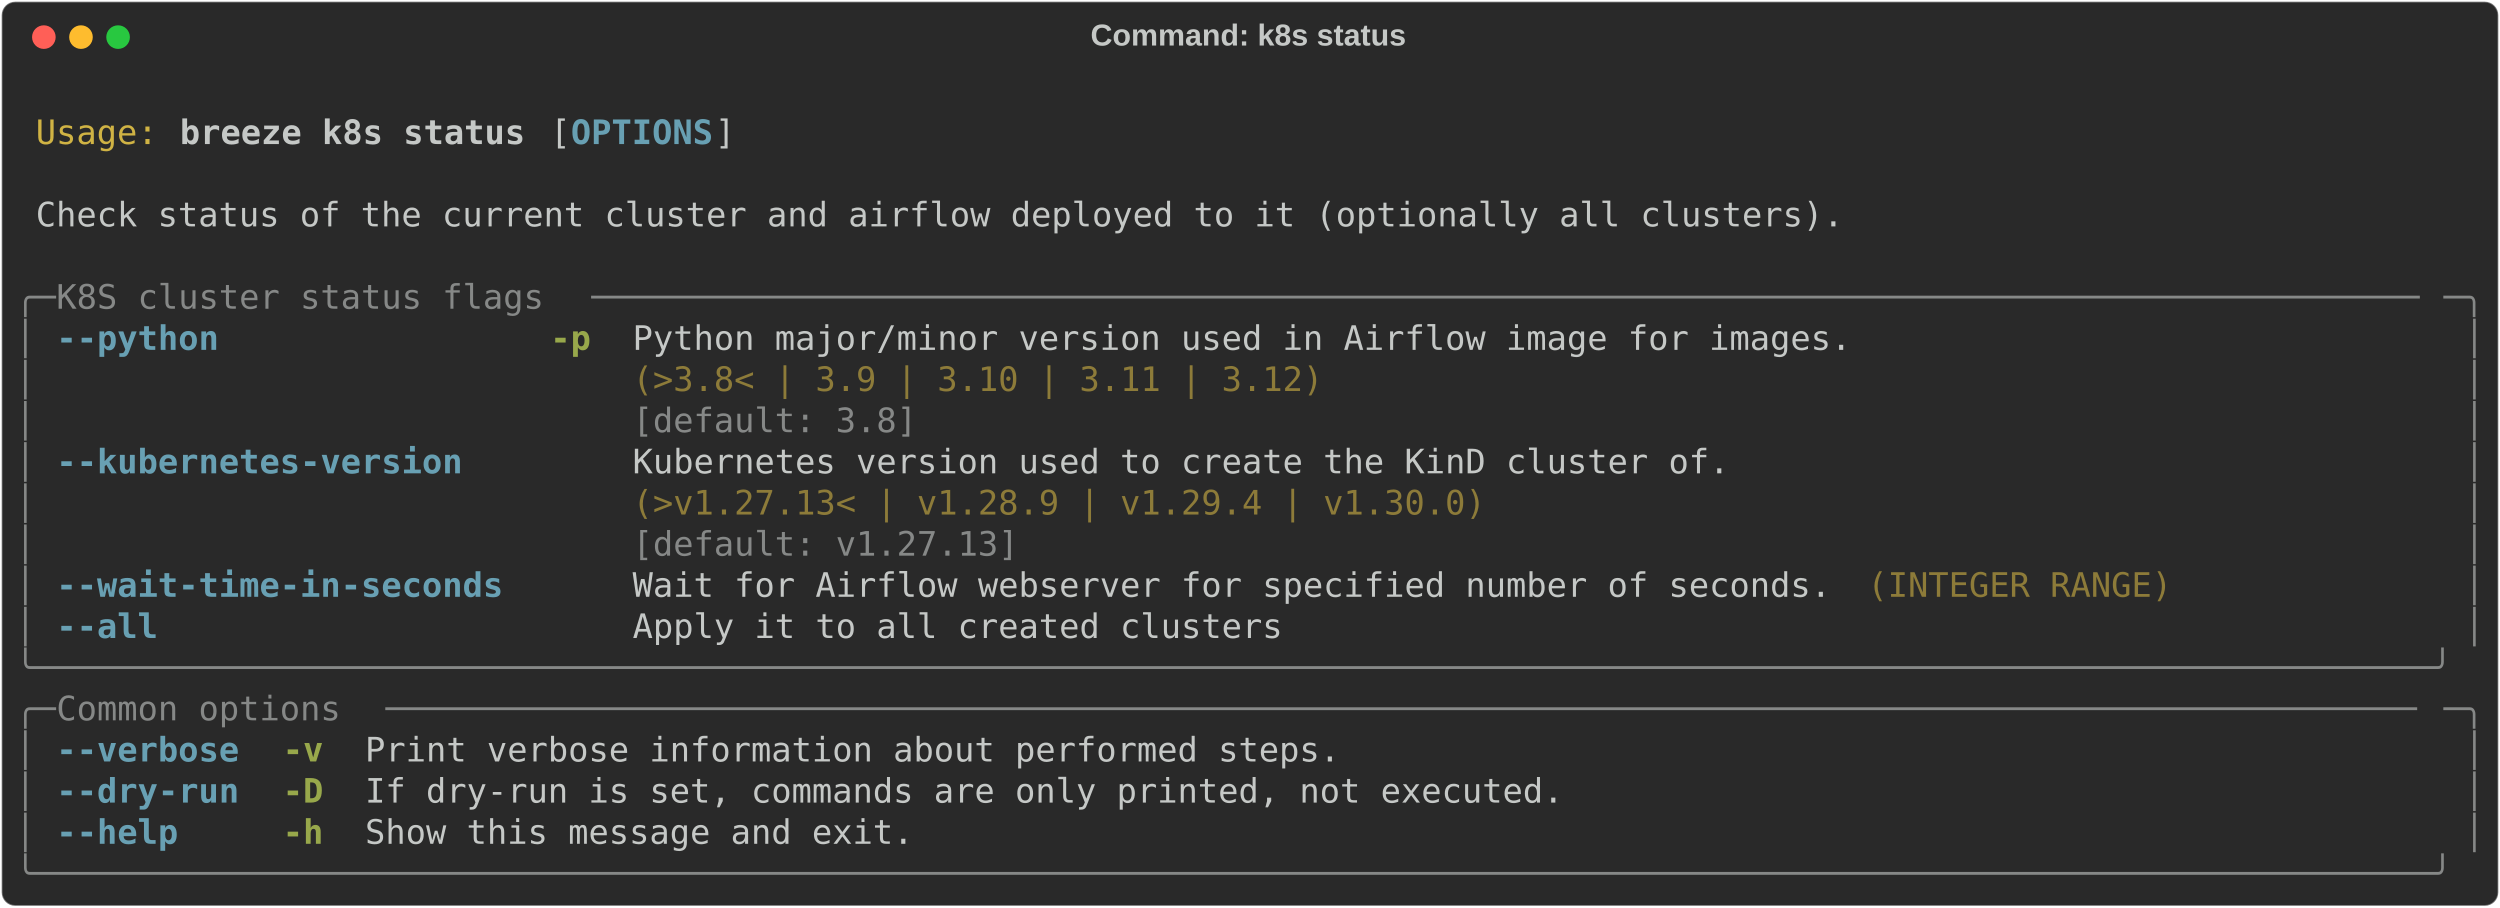
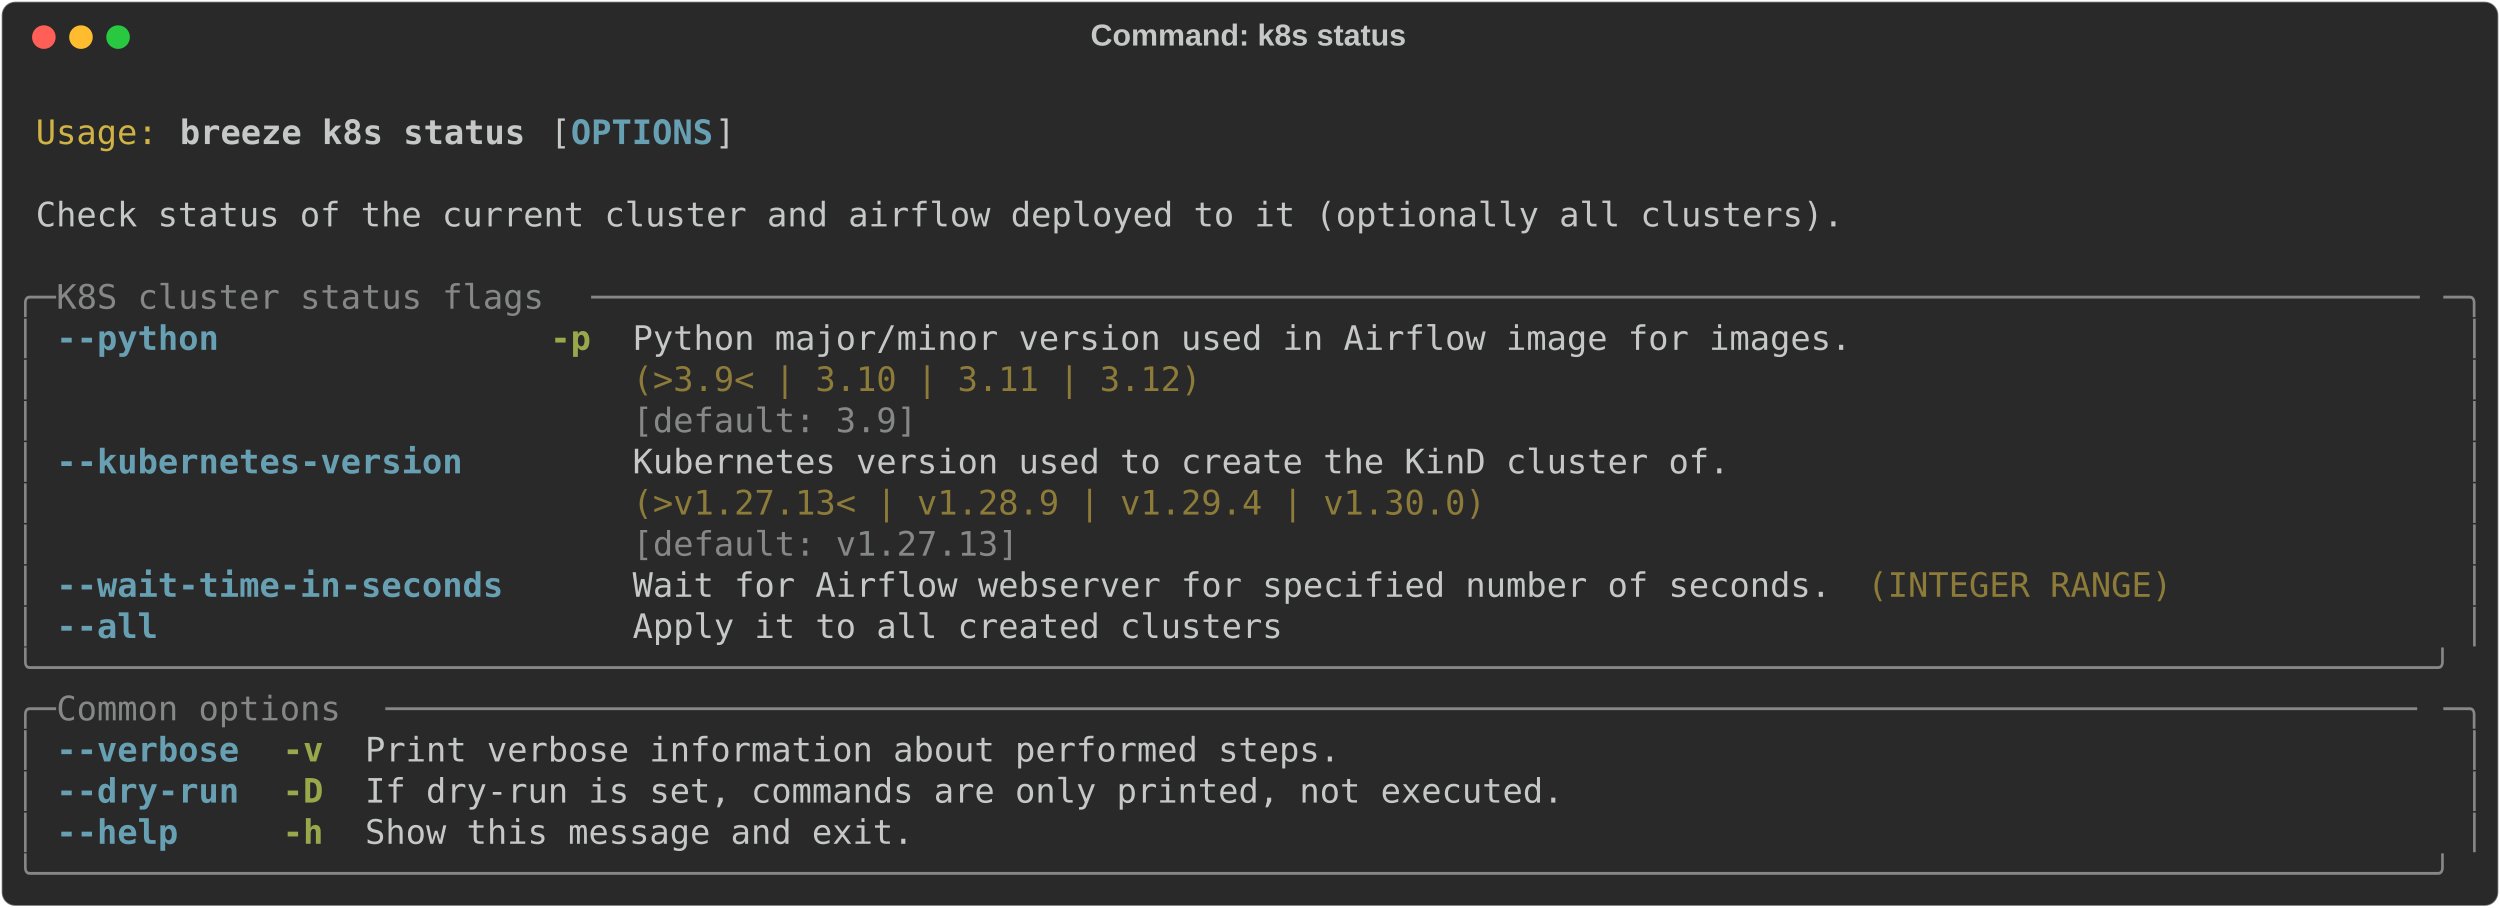
<svg xmlns="http://www.w3.org/2000/svg" class="rich-terminal" viewBox="0 0 1482 538.0">
  <style>

    @font-face {
        font-family: "Fira Code";
        src: local("FiraCode-Regular"),
                url("https://cdnjs.cloudflare.com/ajax/libs/firacode/6.2.0/woff2/FiraCode-Regular.woff2") format("woff2"),
                url("https://cdnjs.cloudflare.com/ajax/libs/firacode/6.2.0/woff/FiraCode-Regular.woff") format("woff");
        font-style: normal;
        font-weight: 400;
    }
    @font-face {
        font-family: "Fira Code";
        src: local("FiraCode-Bold"),
                url("https://cdnjs.cloudflare.com/ajax/libs/firacode/6.2.0/woff2/FiraCode-Bold.woff2") format("woff2"),
                url("https://cdnjs.cloudflare.com/ajax/libs/firacode/6.2.0/woff/FiraCode-Bold.woff") format("woff");
        font-style: bold;
        font-weight: 700;
    }

    .breeze-k8s-status-matrix {
        font-family: Fira Code, monospace;
        font-size: 20px;
        line-height: 24.4px;
        font-variant-east-asian: full-width;
    }

    .breeze-k8s-status-title {
        font-size: 18px;
        font-weight: bold;
        font-family: arial;
    }

    .breeze-k8s-status-r1 { fill: #c5c8c6 }
.breeze-k8s-status-r2 { fill: #d0b344 }
.breeze-k8s-status-r3 { fill: #c5c8c6;font-weight: bold }
.breeze-k8s-status-r4 { fill: #68a0b3;font-weight: bold }
.breeze-k8s-status-r5 { fill: #868887 }
.breeze-k8s-status-r6 { fill: #98a84b;font-weight: bold }
.breeze-k8s-status-r7 { fill: #8d7b39 }
    </style>
  <defs>
    <clipPath id="breeze-k8s-status-clip-terminal">
      <rect x="0" y="0" width="1463.0" height="487.0" />
    </clipPath>
    <clipPath id="breeze-k8s-status-line-0">
      <rect x="0" y="1.5" width="1464" height="24.65" />
    </clipPath>
    <clipPath id="breeze-k8s-status-line-1">
      <rect x="0" y="25.9" width="1464" height="24.65" />
    </clipPath>
    <clipPath id="breeze-k8s-status-line-2">
      <rect x="0" y="50.3" width="1464" height="24.65" />
    </clipPath>
    <clipPath id="breeze-k8s-status-line-3">
      <rect x="0" y="74.7" width="1464" height="24.65" />
    </clipPath>
    <clipPath id="breeze-k8s-status-line-4">
      <rect x="0" y="99.1" width="1464" height="24.65" />
    </clipPath>
    <clipPath id="breeze-k8s-status-line-5">
      <rect x="0" y="123.5" width="1464" height="24.65" />
    </clipPath>
    <clipPath id="breeze-k8s-status-line-6">
      <rect x="0" y="147.9" width="1464" height="24.65" />
    </clipPath>
    <clipPath id="breeze-k8s-status-line-7">
      <rect x="0" y="172.3" width="1464" height="24.65" />
    </clipPath>
    <clipPath id="breeze-k8s-status-line-8">
      <rect x="0" y="196.7" width="1464" height="24.65" />
    </clipPath>
    <clipPath id="breeze-k8s-status-line-9">
      <rect x="0" y="221.1" width="1464" height="24.65" />
    </clipPath>
    <clipPath id="breeze-k8s-status-line-10">
      <rect x="0" y="245.5" width="1464" height="24.65" />
    </clipPath>
    <clipPath id="breeze-k8s-status-line-11">
      <rect x="0" y="269.9" width="1464" height="24.65" />
    </clipPath>
    <clipPath id="breeze-k8s-status-line-12">
      <rect x="0" y="294.3" width="1464" height="24.65" />
    </clipPath>
    <clipPath id="breeze-k8s-status-line-13">
      <rect x="0" y="318.7" width="1464" height="24.65" />
    </clipPath>
    <clipPath id="breeze-k8s-status-line-14">
      <rect x="0" y="343.1" width="1464" height="24.65" />
    </clipPath>
    <clipPath id="breeze-k8s-status-line-15">
      <rect x="0" y="367.5" width="1464" height="24.65" />
    </clipPath>
    <clipPath id="breeze-k8s-status-line-16">
      <rect x="0" y="391.9" width="1464" height="24.65" />
    </clipPath>
    <clipPath id="breeze-k8s-status-line-17">
      <rect x="0" y="416.3" width="1464" height="24.65" />
    </clipPath>
    <clipPath id="breeze-k8s-status-line-18">
      <rect x="0" y="440.7" width="1464" height="24.65" />
    </clipPath>
  </defs>
  <rect fill="#292929" stroke="rgba(255,255,255,0.35)" stroke-width="1" x="1" y="1" width="1480" height="536" rx="8" />
  <text class="breeze-k8s-status-title" fill="#c5c8c6" text-anchor="middle" x="740" y="27">Command: k8s status</text>
  <g transform="translate(26,22)">
    <circle cx="0" cy="0" r="7" fill="#ff5f57" />
    <circle cx="22" cy="0" r="7" fill="#febc2e" />
    <circle cx="44" cy="0" r="7" fill="#28c840" />
  </g>
  <g transform="translate(9, 41)" clip-path="url(#breeze-k8s-status-clip-terminal)">
    <g class="breeze-k8s-status-matrix">
      <text class="breeze-k8s-status-r1" x="1464" y="20" textLength="12.2" clip-path="url(#breeze-k8s-status-line-0)">
</text>
      <text class="breeze-k8s-status-r2" x="12.2" y="44.4" textLength="73.2" clip-path="url(#breeze-k8s-status-line-1)">Usage:</text>
      <text class="breeze-k8s-status-r3" x="97.6" y="44.4" textLength="207.4" clip-path="url(#breeze-k8s-status-line-1)">breeze k8s status</text>
      <text class="breeze-k8s-status-r1" x="317.2" y="44.4" textLength="12.2" clip-path="url(#breeze-k8s-status-line-1)">[</text>
      <text class="breeze-k8s-status-r4" x="329.4" y="44.4" textLength="85.4" clip-path="url(#breeze-k8s-status-line-1)">OPTIONS</text>
      <text class="breeze-k8s-status-r1" x="414.8" y="44.4" textLength="12.2" clip-path="url(#breeze-k8s-status-line-1)">]</text>
      <text class="breeze-k8s-status-r1" x="1464" y="44.4" textLength="12.2" clip-path="url(#breeze-k8s-status-line-1)">
</text>
      <text class="breeze-k8s-status-r1" x="1464" y="68.8" textLength="12.2" clip-path="url(#breeze-k8s-status-line-2)">
</text>
      <text class="breeze-k8s-status-r1" x="12.2" y="93.2" textLength="1085.8" clip-path="url(#breeze-k8s-status-line-3)">Check status of the current cluster and airflow deployed to it (optionally all clusters).</text>
      <text class="breeze-k8s-status-r1" x="1464" y="93.2" textLength="12.2" clip-path="url(#breeze-k8s-status-line-3)">
</text>
      <text class="breeze-k8s-status-r1" x="1464" y="117.6" textLength="12.2" clip-path="url(#breeze-k8s-status-line-4)">
</text>
      <text class="breeze-k8s-status-r5" x="0" y="142" textLength="24.4" clip-path="url(#breeze-k8s-status-line-5)">╭─</text>
      <text class="breeze-k8s-status-r5" x="24.4" y="142" textLength="317.2" clip-path="url(#breeze-k8s-status-line-5)"> K8S cluster status flags </text>
      <text class="breeze-k8s-status-r5" x="341.6" y="142" textLength="1098" clip-path="url(#breeze-k8s-status-line-5)">──────────────────────────────────────────────────────────────────────────────────────────</text>
      <text class="breeze-k8s-status-r5" x="1439.6" y="142" textLength="24.4" clip-path="url(#breeze-k8s-status-line-5)">─╮</text>
      <text class="breeze-k8s-status-r1" x="1464" y="142" textLength="12.2" clip-path="url(#breeze-k8s-status-line-5)">
</text>
      <text class="breeze-k8s-status-r5" x="0" y="166.4" textLength="12.2" clip-path="url(#breeze-k8s-status-line-6)">│</text>
      <text class="breeze-k8s-status-r4" x="24.4" y="166.4" textLength="97.6" clip-path="url(#breeze-k8s-status-line-6)">--python</text>
      <text class="breeze-k8s-status-r6" x="317.2" y="166.4" textLength="24.4" clip-path="url(#breeze-k8s-status-line-6)">-p</text>
      <text class="breeze-k8s-status-r1" x="366" y="166.4" textLength="732" clip-path="url(#breeze-k8s-status-line-6)">Python major/minor version used in Airflow image for images.</text>
      <text class="breeze-k8s-status-r5" x="1451.8" y="166.4" textLength="12.2" clip-path="url(#breeze-k8s-status-line-6)">│</text>
      <text class="breeze-k8s-status-r1" x="1464" y="166.4" textLength="12.2" clip-path="url(#breeze-k8s-status-line-6)">
</text>
      <text class="breeze-k8s-status-r5" x="0" y="190.8" textLength="12.2" clip-path="url(#breeze-k8s-status-line-7)">│</text>
-       <text class="breeze-k8s-status-r7" x="366" y="190.8" textLength="732" clip-path="url(#breeze-k8s-status-line-7)">(&gt;3.8&lt; | 3.9 | 3.10 | 3.11 | 3.12)                          </text>
+       <text class="breeze-k8s-status-r7" x="366" y="190.8" textLength="732" clip-path="url(#breeze-k8s-status-line-7)">(&gt;3.9&lt; | 3.10 | 3.11 | 3.12)                                </text>
      <text class="breeze-k8s-status-r5" x="1451.8" y="190.8" textLength="12.2" clip-path="url(#breeze-k8s-status-line-7)">│</text>
      <text class="breeze-k8s-status-r1" x="1464" y="190.8" textLength="12.2" clip-path="url(#breeze-k8s-status-line-7)">
</text>
      <text class="breeze-k8s-status-r5" x="0" y="215.2" textLength="12.2" clip-path="url(#breeze-k8s-status-line-8)">│</text>
-       <text class="breeze-k8s-status-r5" x="366" y="215.2" textLength="732" clip-path="url(#breeze-k8s-status-line-8)">[default: 3.8]                                              </text>
+       <text class="breeze-k8s-status-r5" x="366" y="215.2" textLength="732" clip-path="url(#breeze-k8s-status-line-8)">[default: 3.9]                                              </text>
      <text class="breeze-k8s-status-r5" x="1451.8" y="215.2" textLength="12.2" clip-path="url(#breeze-k8s-status-line-8)">│</text>
      <text class="breeze-k8s-status-r1" x="1464" y="215.2" textLength="12.2" clip-path="url(#breeze-k8s-status-line-8)">
</text>
      <text class="breeze-k8s-status-r5" x="0" y="239.6" textLength="12.2" clip-path="url(#breeze-k8s-status-line-9)">│</text>
      <text class="breeze-k8s-status-r4" x="24.4" y="239.6" textLength="244" clip-path="url(#breeze-k8s-status-line-9)">--kubernetes-version</text>
      <text class="breeze-k8s-status-r1" x="366" y="239.6" textLength="658.8" clip-path="url(#breeze-k8s-status-line-9)">Kubernetes version used to create the KinD cluster of.</text>
      <text class="breeze-k8s-status-r5" x="1451.8" y="239.6" textLength="12.2" clip-path="url(#breeze-k8s-status-line-9)">│</text>
      <text class="breeze-k8s-status-r1" x="1464" y="239.6" textLength="12.2" clip-path="url(#breeze-k8s-status-line-9)">
</text>
      <text class="breeze-k8s-status-r5" x="0" y="264" textLength="12.2" clip-path="url(#breeze-k8s-status-line-10)">│</text>
      <text class="breeze-k8s-status-r7" x="366" y="264" textLength="658.8" clip-path="url(#breeze-k8s-status-line-10)">(&gt;v1.27.13&lt; | v1.28.9 | v1.29.4 | v1.30.0)            </text>
      <text class="breeze-k8s-status-r5" x="1451.8" y="264" textLength="12.2" clip-path="url(#breeze-k8s-status-line-10)">│</text>
      <text class="breeze-k8s-status-r1" x="1464" y="264" textLength="12.2" clip-path="url(#breeze-k8s-status-line-10)">
</text>
      <text class="breeze-k8s-status-r5" x="0" y="288.4" textLength="12.2" clip-path="url(#breeze-k8s-status-line-11)">│</text>
      <text class="breeze-k8s-status-r5" x="366" y="288.4" textLength="658.8" clip-path="url(#breeze-k8s-status-line-11)">[default: v1.27.13]                                   </text>
      <text class="breeze-k8s-status-r5" x="1451.8" y="288.4" textLength="12.2" clip-path="url(#breeze-k8s-status-line-11)">│</text>
      <text class="breeze-k8s-status-r1" x="1464" y="288.4" textLength="12.2" clip-path="url(#breeze-k8s-status-line-11)">
</text>
      <text class="breeze-k8s-status-r5" x="0" y="312.8" textLength="12.2" clip-path="url(#breeze-k8s-status-line-12)">│</text>
      <text class="breeze-k8s-status-r4" x="24.4" y="312.8" textLength="268.4" clip-path="url(#breeze-k8s-status-line-12)">--wait-time-in-seconds</text>
      <text class="breeze-k8s-status-r1" x="366" y="312.8" textLength="719.8" clip-path="url(#breeze-k8s-status-line-12)">Wait for Airflow webserver for specified number of seconds.</text>
      <text class="breeze-k8s-status-r7" x="1098" y="312.8" textLength="183" clip-path="url(#breeze-k8s-status-line-12)">(INTEGER RANGE)</text>
      <text class="breeze-k8s-status-r5" x="1451.8" y="312.8" textLength="12.2" clip-path="url(#breeze-k8s-status-line-12)">│</text>
      <text class="breeze-k8s-status-r1" x="1464" y="312.8" textLength="12.2" clip-path="url(#breeze-k8s-status-line-12)">
</text>
      <text class="breeze-k8s-status-r5" x="0" y="337.2" textLength="12.2" clip-path="url(#breeze-k8s-status-line-13)">│</text>
      <text class="breeze-k8s-status-r4" x="24.4" y="337.2" textLength="61" clip-path="url(#breeze-k8s-status-line-13)">--all</text>
      <text class="breeze-k8s-status-r1" x="366" y="337.2" textLength="390.4" clip-path="url(#breeze-k8s-status-line-13)">Apply it to all created clusters</text>
      <text class="breeze-k8s-status-r5" x="1451.8" y="337.2" textLength="12.2" clip-path="url(#breeze-k8s-status-line-13)">│</text>
      <text class="breeze-k8s-status-r1" x="1464" y="337.2" textLength="12.2" clip-path="url(#breeze-k8s-status-line-13)">
</text>
      <text class="breeze-k8s-status-r5" x="0" y="361.6" textLength="1464" clip-path="url(#breeze-k8s-status-line-14)">╰──────────────────────────────────────────────────────────────────────────────────────────────────────────────────────╯</text>
      <text class="breeze-k8s-status-r1" x="1464" y="361.6" textLength="12.2" clip-path="url(#breeze-k8s-status-line-14)">
</text>
      <text class="breeze-k8s-status-r5" x="0" y="386" textLength="24.4" clip-path="url(#breeze-k8s-status-line-15)">╭─</text>
      <text class="breeze-k8s-status-r5" x="24.4" y="386" textLength="195.2" clip-path="url(#breeze-k8s-status-line-15)"> Common options </text>
      <text class="breeze-k8s-status-r5" x="219.6" y="386" textLength="1220" clip-path="url(#breeze-k8s-status-line-15)">────────────────────────────────────────────────────────────────────────────────────────────────────</text>
      <text class="breeze-k8s-status-r5" x="1439.6" y="386" textLength="24.4" clip-path="url(#breeze-k8s-status-line-15)">─╮</text>
      <text class="breeze-k8s-status-r1" x="1464" y="386" textLength="12.2" clip-path="url(#breeze-k8s-status-line-15)">
</text>
      <text class="breeze-k8s-status-r5" x="0" y="410.4" textLength="12.2" clip-path="url(#breeze-k8s-status-line-16)">│</text>
      <text class="breeze-k8s-status-r4" x="24.4" y="410.4" textLength="109.8" clip-path="url(#breeze-k8s-status-line-16)">--verbose</text>
      <text class="breeze-k8s-status-r6" x="158.6" y="410.4" textLength="24.4" clip-path="url(#breeze-k8s-status-line-16)">-v</text>
      <text class="breeze-k8s-status-r1" x="207.4" y="410.4" textLength="585.6" clip-path="url(#breeze-k8s-status-line-16)">Print verbose information about performed steps.</text>
      <text class="breeze-k8s-status-r5" x="1451.8" y="410.4" textLength="12.2" clip-path="url(#breeze-k8s-status-line-16)">│</text>
      <text class="breeze-k8s-status-r1" x="1464" y="410.4" textLength="12.2" clip-path="url(#breeze-k8s-status-line-16)">
</text>
      <text class="breeze-k8s-status-r5" x="0" y="434.8" textLength="12.2" clip-path="url(#breeze-k8s-status-line-17)">│</text>
      <text class="breeze-k8s-status-r4" x="24.4" y="434.8" textLength="109.8" clip-path="url(#breeze-k8s-status-line-17)">--dry-run</text>
      <text class="breeze-k8s-status-r6" x="158.6" y="434.8" textLength="24.4" clip-path="url(#breeze-k8s-status-line-17)">-D</text>
      <text class="breeze-k8s-status-r1" x="207.4" y="434.8" textLength="719.8" clip-path="url(#breeze-k8s-status-line-17)">If dry-run is set, commands are only printed, not executed.</text>
      <text class="breeze-k8s-status-r5" x="1451.8" y="434.8" textLength="12.2" clip-path="url(#breeze-k8s-status-line-17)">│</text>
      <text class="breeze-k8s-status-r1" x="1464" y="434.8" textLength="12.2" clip-path="url(#breeze-k8s-status-line-17)">
</text>
      <text class="breeze-k8s-status-r5" x="0" y="459.2" textLength="12.2" clip-path="url(#breeze-k8s-status-line-18)">│</text>
      <text class="breeze-k8s-status-r4" x="24.4" y="459.2" textLength="73.2" clip-path="url(#breeze-k8s-status-line-18)">--help</text>
      <text class="breeze-k8s-status-r6" x="158.6" y="459.2" textLength="24.4" clip-path="url(#breeze-k8s-status-line-18)">-h</text>
      <text class="breeze-k8s-status-r1" x="207.4" y="459.2" textLength="329.4" clip-path="url(#breeze-k8s-status-line-18)">Show this message and exit.</text>
      <text class="breeze-k8s-status-r5" x="1451.8" y="459.2" textLength="12.2" clip-path="url(#breeze-k8s-status-line-18)">│</text>
      <text class="breeze-k8s-status-r1" x="1464" y="459.2" textLength="12.2" clip-path="url(#breeze-k8s-status-line-18)">
</text>
      <text class="breeze-k8s-status-r5" x="0" y="483.6" textLength="1464" clip-path="url(#breeze-k8s-status-line-19)">╰──────────────────────────────────────────────────────────────────────────────────────────────────────────────────────╯</text>
      <text class="breeze-k8s-status-r1" x="1464" y="483.6" textLength="12.2" clip-path="url(#breeze-k8s-status-line-19)">
</text>
    </g>
  </g>
</svg>
